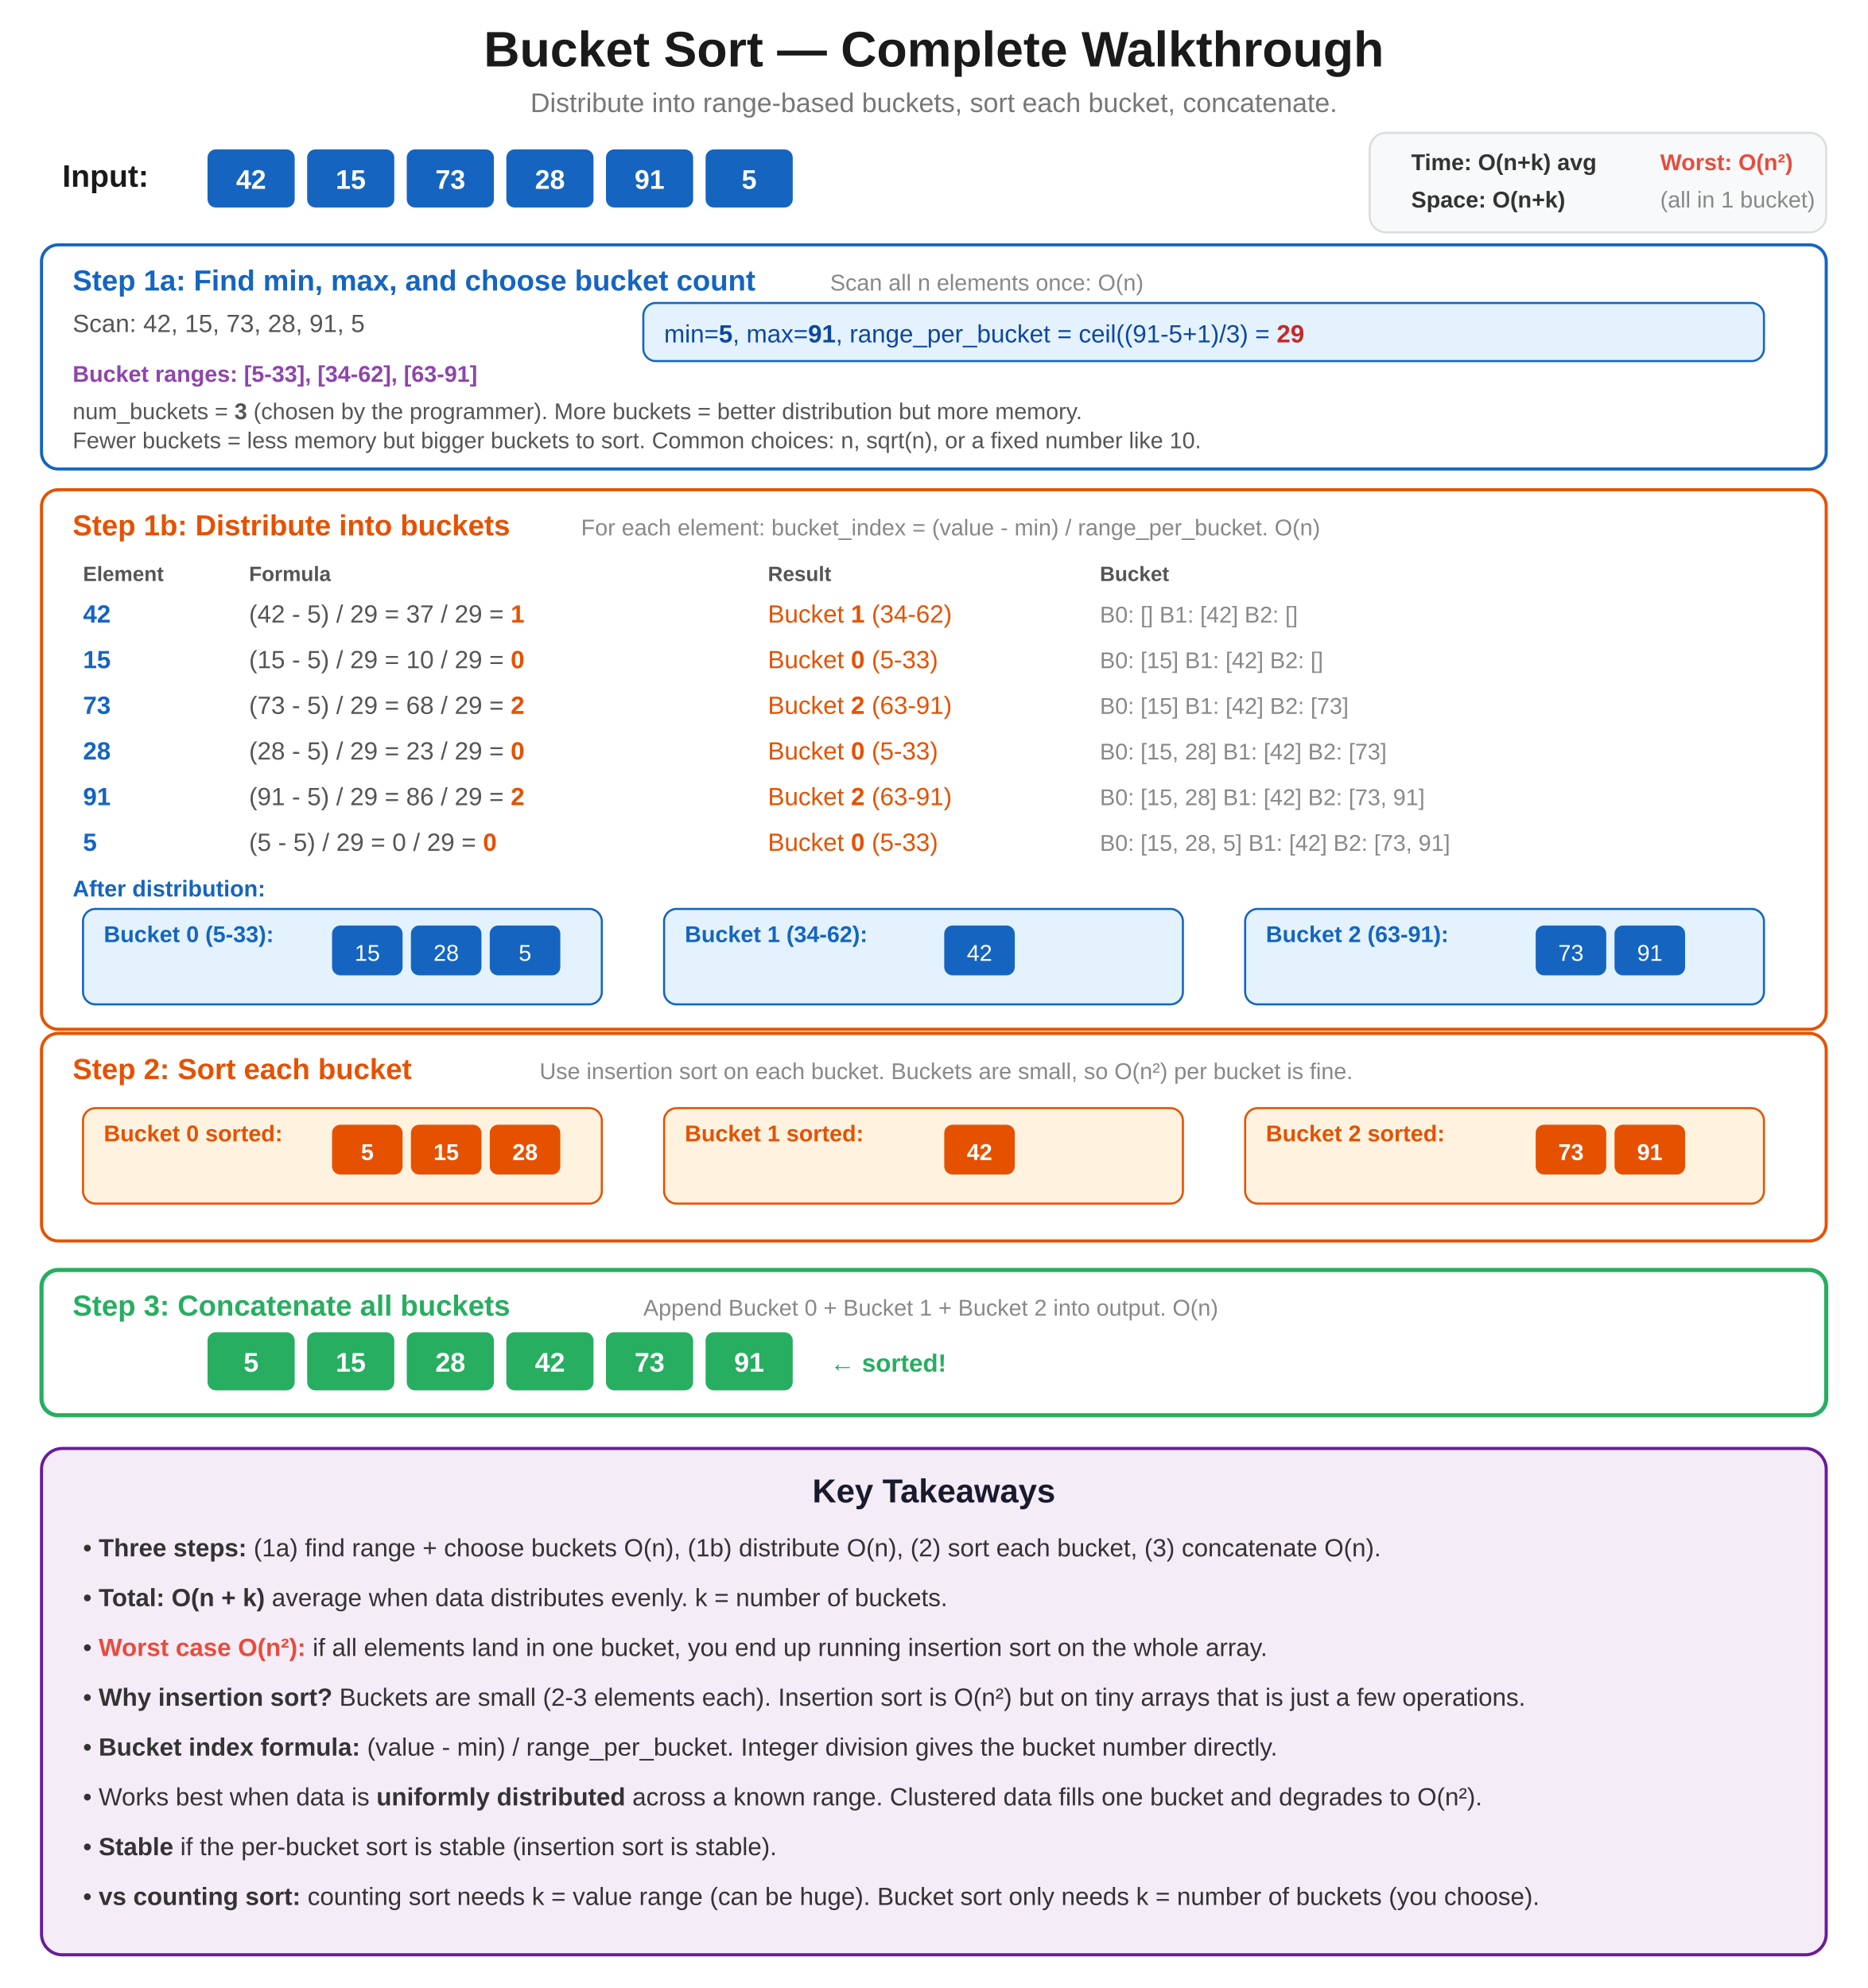
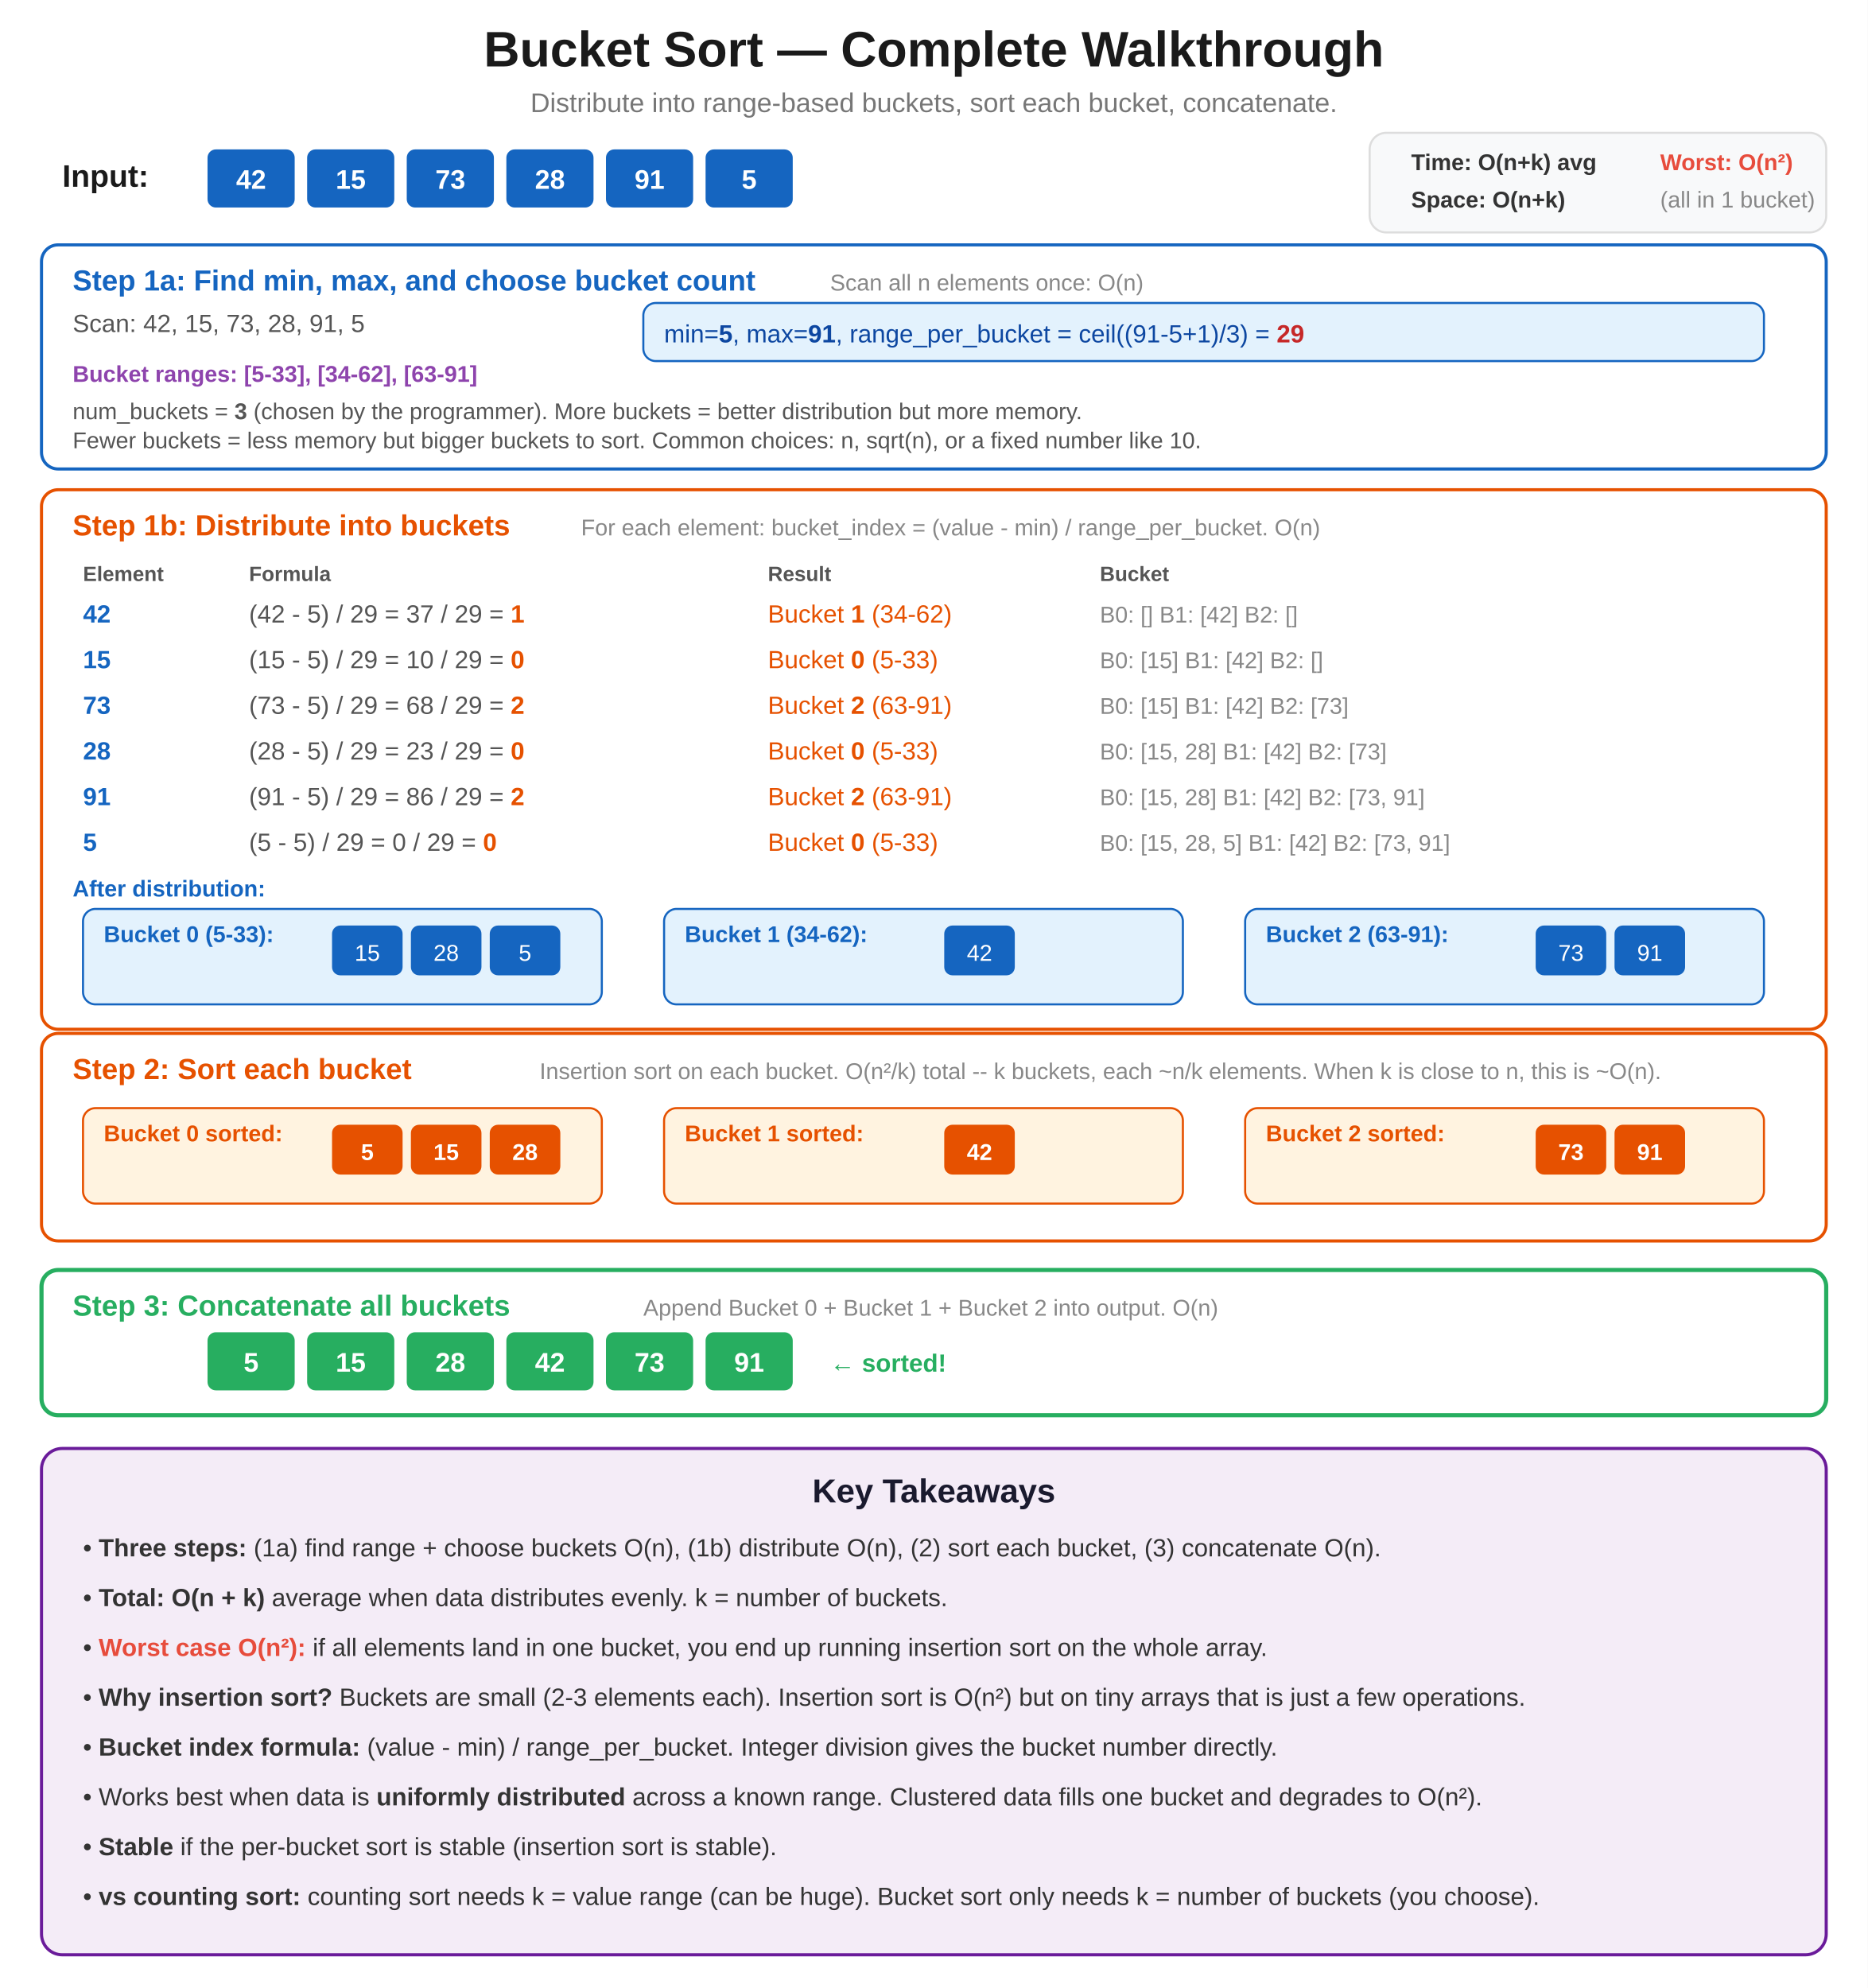
<svg xmlns="http://www.w3.org/2000/svg" viewBox="0 0 900 958" font-family="'Segoe UI', Arial, sans-serif">
  <rect width="100%" height="100%" fill="white" />
  <text x="450" y="32" text-anchor="middle" fill="#1a1a1a" font-size="24" font-weight="bold">Bucket Sort — Complete Walkthrough</text>
  <text x="450" y="54" text-anchor="middle" fill="#777" font-size="13">Distribute into range-based buckets, sort each bucket, concatenate.</text>
  <rect x="660" y="64" width="220" height="48" rx="8" fill="#f8f9fa" stroke="#ddd" stroke-width="1" />
  <text x="680" y="82" fill="#333" font-size="11" font-weight="bold">Time: O(n+k) avg</text>
  <text x="680" y="100" fill="#333" font-size="11" font-weight="bold">Space: O(n+k)</text>
  <text x="800" y="82" fill="#e74c3c" font-size="11" font-weight="bold">Worst: O(n²)</text>
  <text x="800" y="100" fill="#888" font-size="11">(all in 1 bucket)</text>
  <text x="30" y="90" fill="#1a1a1a" font-size="15" font-weight="bold">Input:</text>
  <rect x="100" y="72" width="42" height="28" rx="4" fill="#1565c0" />
  <text x="121" y="91" text-anchor="middle" fill="#fff" font-size="13" font-weight="bold">42</text>
  <rect x="148" y="72" width="42" height="28" rx="4" fill="#1565c0" />
  <text x="169" y="91" text-anchor="middle" fill="#fff" font-size="13" font-weight="bold">15</text>
  <rect x="196" y="72" width="42" height="28" rx="4" fill="#1565c0" />
  <text x="217" y="91" text-anchor="middle" fill="#fff" font-size="13" font-weight="bold">73</text>
  <rect x="244" y="72" width="42" height="28" rx="4" fill="#1565c0" />
  <text x="265" y="91" text-anchor="middle" fill="#fff" font-size="13" font-weight="bold">28</text>
  <rect x="292" y="72" width="42" height="28" rx="4" fill="#1565c0" />
  <text x="313" y="91" text-anchor="middle" fill="#fff" font-size="13" font-weight="bold">91</text>
  <rect x="340" y="72" width="42" height="28" rx="4" fill="#1565c0" />
  <text x="361" y="91" text-anchor="middle" fill="#fff" font-size="13" font-weight="bold">5</text>
  <rect x="20" y="118" width="860" height="108" rx="8" fill="#fff" stroke="#1565c0" stroke-width="1.5" />
  <text x="35" y="140" fill="#1565c0" font-size="14" font-weight="bold">Step 1a: Find min, max, and choose bucket count</text>
  <text x="400" y="140" fill="#888" font-size="11">Scan all n elements once: O(n)</text>
  <text x="35" y="160" fill="#555" font-size="12">Scan: 42, 15, 73, 28, 91, 5</text>
  <rect x="310" y="146" width="540" height="28" rx="6" fill="#e3f2fd" stroke="#1565c0" stroke-width="1" />
  <text x="320" y="165" fill="#0d47a1" font-size="12">min=<tspan font-weight="bold">5</tspan>, max=<tspan font-weight="bold">91</tspan>, range_per_bucket = ceil((91-5+1)/3) = <tspan font-weight="bold" fill="#c62828">29</tspan>
  </text>
  <text x="35" y="184" fill="#8e44ad" font-size="11" font-weight="bold">Bucket ranges: [5-33], [34-62], [63-91]</text>
  <text x="35" y="202" fill="#555" font-size="11">num_buckets = <tspan font-weight="bold">3</tspan> (chosen by the programmer). More buckets = better distribution but more memory.</text>
  <text x="35" y="216" fill="#555" font-size="11">Fewer buckets = less memory but bigger buckets to sort. Common choices: n, sqrt(n), or a fixed number like 10.</text>
  <rect x="20" y="236" width="860" height="260" rx="8" fill="#fff" stroke="#e65100" stroke-width="1.5" />
  <text x="35" y="258" fill="#e65100" font-size="14" font-weight="bold">Step 1b: Distribute into buckets</text>
  <text x="280" y="258" fill="#888" font-size="11">For each element: bucket_index = (value - min) / range_per_bucket. O(n)</text>
  <text x="40" y="280" fill="#555" font-size="10" font-weight="bold">Element</text>
  <text x="120" y="280" fill="#555" font-size="10" font-weight="bold">Formula</text>
  <text x="370" y="280" fill="#555" font-size="10" font-weight="bold">Result</text>
  <text x="530" y="280" fill="#555" font-size="10" font-weight="bold">Bucket</text>
  <text x="40" y="300" fill="#1565c0" font-size="12" font-weight="bold">42</text>
  <text x="120" y="300" fill="#555" font-size="12">(42 - 5) / 29 = 37 / 29 = <tspan fill="#e65100" font-weight="bold">1</tspan>
  </text>
  <text x="370" y="300" fill="#e65100" font-size="12">Bucket <tspan font-weight="bold">1</tspan> (34-62)</text>
  <text x="530" y="300" fill="#888" font-size="11">B0: [] B1: [42] B2: []</text>
  <text x="40" y="322" fill="#1565c0" font-size="12" font-weight="bold">15</text>
  <text x="120" y="322" fill="#555" font-size="12">(15 - 5) / 29 = 10 / 29 = <tspan fill="#e65100" font-weight="bold">0</tspan>
  </text>
  <text x="370" y="322" fill="#e65100" font-size="12">Bucket <tspan font-weight="bold">0</tspan> (5-33)</text>
  <text x="530" y="322" fill="#888" font-size="11">B0: [15] B1: [42] B2: []</text>
  <text x="40" y="344" fill="#1565c0" font-size="12" font-weight="bold">73</text>
  <text x="120" y="344" fill="#555" font-size="12">(73 - 5) / 29 = 68 / 29 = <tspan fill="#e65100" font-weight="bold">2</tspan>
  </text>
  <text x="370" y="344" fill="#e65100" font-size="12">Bucket <tspan font-weight="bold">2</tspan> (63-91)</text>
  <text x="530" y="344" fill="#888" font-size="11">B0: [15] B1: [42] B2: [73]</text>
  <text x="40" y="366" fill="#1565c0" font-size="12" font-weight="bold">28</text>
  <text x="120" y="366" fill="#555" font-size="12">(28 - 5) / 29 = 23 / 29 = <tspan fill="#e65100" font-weight="bold">0</tspan>
  </text>
  <text x="370" y="366" fill="#e65100" font-size="12">Bucket <tspan font-weight="bold">0</tspan> (5-33)</text>
  <text x="530" y="366" fill="#888" font-size="11">B0: [15, 28] B1: [42] B2: [73]</text>
  <text x="40" y="388" fill="#1565c0" font-size="12" font-weight="bold">91</text>
  <text x="120" y="388" fill="#555" font-size="12">(91 - 5) / 29 = 86 / 29 = <tspan fill="#e65100" font-weight="bold">2</tspan>
  </text>
  <text x="370" y="388" fill="#e65100" font-size="12">Bucket <tspan font-weight="bold">2</tspan> (63-91)</text>
  <text x="530" y="388" fill="#888" font-size="11">B0: [15, 28] B1: [42] B2: [73, 91]</text>
  <text x="40" y="410" fill="#1565c0" font-size="12" font-weight="bold">5</text>
  <text x="120" y="410" fill="#555" font-size="12">(5 - 5) / 29 = 0 / 29 = <tspan fill="#e65100" font-weight="bold">0</tspan>
  </text>
  <text x="370" y="410" fill="#e65100" font-size="12">Bucket <tspan font-weight="bold">0</tspan> (5-33)</text>
  <text x="530" y="410" fill="#888" font-size="11">B0: [15, 28, 5] B1: [42] B2: [73, 91]</text>
  <text x="35" y="432" fill="#1565c0" font-size="11" font-weight="bold">After distribution:</text>
  <rect x="40" y="438" width="250" height="46" rx="6" fill="#e3f2fd" stroke="#1565c0" stroke-width="1" />
  <text x="50" y="454" fill="#1565c0" font-size="11" font-weight="bold">Bucket 0 (5-33):</text>
  <rect x="160" y="446" width="34" height="24" rx="4" fill="#1565c0" />
  <text x="177" y="463" text-anchor="middle" fill="#fff" font-size="11">15</text>
  <rect x="198" y="446" width="34" height="24" rx="4" fill="#1565c0" />
  <text x="215" y="463" text-anchor="middle" fill="#fff" font-size="11">28</text>
  <rect x="236" y="446" width="34" height="24" rx="4" fill="#1565c0" />
  <text x="253" y="463" text-anchor="middle" fill="#fff" font-size="11">5</text>
  <rect x="320" y="438" width="250" height="46" rx="6" fill="#e3f2fd" stroke="#1565c0" stroke-width="1" />
  <text x="330" y="454" fill="#1565c0" font-size="11" font-weight="bold">Bucket 1 (34-62):</text>
  <rect x="455" y="446" width="34" height="24" rx="4" fill="#1565c0" />
  <text x="472" y="463" text-anchor="middle" fill="#fff" font-size="11">42</text>
  <rect x="600" y="438" width="250" height="46" rx="6" fill="#e3f2fd" stroke="#1565c0" stroke-width="1" />
  <text x="610" y="454" fill="#1565c0" font-size="11" font-weight="bold">Bucket 2 (63-91):</text>
  <rect x="740" y="446" width="34" height="24" rx="4" fill="#1565c0" />
  <text x="757" y="463" text-anchor="middle" fill="#fff" font-size="11">73</text>
  <rect x="778" y="446" width="34" height="24" rx="4" fill="#1565c0" />
  <text x="795" y="463" text-anchor="middle" fill="#fff" font-size="11">91</text>
  <rect x="20" y="498" width="860" height="100" rx="8" fill="#fff" stroke="#e65100" stroke-width="1.5" />
  <text x="35" y="520" fill="#e65100" font-size="14" font-weight="bold">Step 2: Sort each bucket</text>
-   <text x="260" y="520" fill="#888" font-size="11">Use insertion sort on each bucket. Buckets are small, so O(n²) per bucket is fine.</text>
+   <text x="260" y="520" fill="#888" font-size="11">Insertion sort on each bucket. O(n²/k) total -- k buckets, each ~n/k elements. When k is close to n, this is ~O(n).</text>
  <rect x="40" y="534" width="250" height="46" rx="6" fill="#fff3e0" stroke="#e65100" stroke-width="1" />
  <text x="50" y="550" fill="#e65100" font-size="11" font-weight="bold">Bucket 0 sorted:</text>
  <rect x="160" y="542" width="34" height="24" rx="4" fill="#e65100" />
  <text x="177" y="559" text-anchor="middle" fill="#fff" font-size="11" font-weight="bold">5</text>
  <rect x="198" y="542" width="34" height="24" rx="4" fill="#e65100" />
  <text x="215" y="559" text-anchor="middle" fill="#fff" font-size="11" font-weight="bold">15</text>
  <rect x="236" y="542" width="34" height="24" rx="4" fill="#e65100" />
  <text x="253" y="559" text-anchor="middle" fill="#fff" font-size="11" font-weight="bold">28</text>
  <rect x="320" y="534" width="250" height="46" rx="6" fill="#fff3e0" stroke="#e65100" stroke-width="1" />
  <text x="330" y="550" fill="#e65100" font-size="11" font-weight="bold">Bucket 1 sorted:</text>
  <rect x="455" y="542" width="34" height="24" rx="4" fill="#e65100" />
  <text x="472" y="559" text-anchor="middle" fill="#fff" font-size="11" font-weight="bold">42</text>
  <rect x="600" y="534" width="250" height="46" rx="6" fill="#fff3e0" stroke="#e65100" stroke-width="1" />
  <text x="610" y="550" fill="#e65100" font-size="11" font-weight="bold">Bucket 2 sorted:</text>
  <rect x="740" y="542" width="34" height="24" rx="4" fill="#e65100" />
  <text x="757" y="559" text-anchor="middle" fill="#fff" font-size="11" font-weight="bold">73</text>
  <rect x="778" y="542" width="34" height="24" rx="4" fill="#e65100" />
  <text x="795" y="559" text-anchor="middle" fill="#fff" font-size="11" font-weight="bold">91</text>
  <rect x="20" y="612" width="860" height="70" rx="8" fill="#fff" stroke="#27ae60" stroke-width="2" />
  <text x="35" y="634" fill="#27ae60" font-size="14" font-weight="bold">Step 3: Concatenate all buckets</text>
  <text x="310" y="634" fill="#888" font-size="11">Append Bucket 0 + Bucket 1 + Bucket 2 into output. O(n)</text>
  <rect x="100" y="642" width="42" height="28" rx="4" fill="#27ae60" />
  <text x="121" y="661" text-anchor="middle" fill="#fff" font-size="13" font-weight="bold">5</text>
  <rect x="148" y="642" width="42" height="28" rx="4" fill="#27ae60" />
  <text x="169" y="661" text-anchor="middle" fill="#fff" font-size="13" font-weight="bold">15</text>
  <rect x="196" y="642" width="42" height="28" rx="4" fill="#27ae60" />
  <text x="217" y="661" text-anchor="middle" fill="#fff" font-size="13" font-weight="bold">28</text>
  <rect x="244" y="642" width="42" height="28" rx="4" fill="#27ae60" />
  <text x="265" y="661" text-anchor="middle" fill="#fff" font-size="13" font-weight="bold">42</text>
  <rect x="292" y="642" width="42" height="28" rx="4" fill="#27ae60" />
  <text x="313" y="661" text-anchor="middle" fill="#fff" font-size="13" font-weight="bold">73</text>
  <rect x="340" y="642" width="42" height="28" rx="4" fill="#27ae60" />
  <text x="361" y="661" text-anchor="middle" fill="#fff" font-size="13" font-weight="bold">91</text>
  <text x="400" y="661" fill="#27ae60" font-size="12" font-weight="bold">← sorted!</text>
  <rect x="20" y="698" width="860" height="244" rx="10" fill="#f4ecf7" stroke="#6a1b9a" stroke-width="1.5" />
  <text x="450" y="724" text-anchor="middle" fill="#1a1a2e" font-size="16" font-weight="bold">Key Takeaways</text>
  <text x="40" y="750" fill="#333" font-size="12">• <tspan font-weight="bold">Three steps:</tspan> (1a) find range + choose buckets O(n), (1b) distribute O(n), (2) sort each bucket, (3) concatenate O(n).</text>
  <text x="40" y="774" fill="#333" font-size="12">• <tspan font-weight="bold">Total: O(n + k)</tspan> average when data distributes evenly. k = number of buckets.</text>
  <text x="40" y="798" fill="#333" font-size="12">• <tspan font-weight="bold" fill="#e74c3c">Worst case O(n²):</tspan> if all elements land in one bucket, you end up running insertion sort on the whole array.</text>
  <text x="40" y="822" fill="#333" font-size="12">• <tspan font-weight="bold">Why insertion sort?</tspan> Buckets are small (2-3 elements each). Insertion sort is O(n²) but on tiny arrays that is just a few operations.</text>
  <text x="40" y="846" fill="#333" font-size="12">• <tspan font-weight="bold">Bucket index formula:</tspan> (value - min) / range_per_bucket. Integer division gives the bucket number directly.</text>
  <text x="40" y="870" fill="#333" font-size="12">• Works best when data is <tspan font-weight="bold">uniformly distributed</tspan> across a known range. Clustered data fills one bucket and degrades to O(n²).</text>
  <text x="40" y="894" fill="#333" font-size="12">• <tspan font-weight="bold">Stable</tspan> if the per-bucket sort is stable (insertion sort is stable).</text>
  <text x="40" y="918" fill="#333" font-size="12">• <tspan font-weight="bold">vs counting sort:</tspan> counting sort needs k = value range (can be huge). Bucket sort only needs k = number of buckets (you choose).</text>
</svg>
